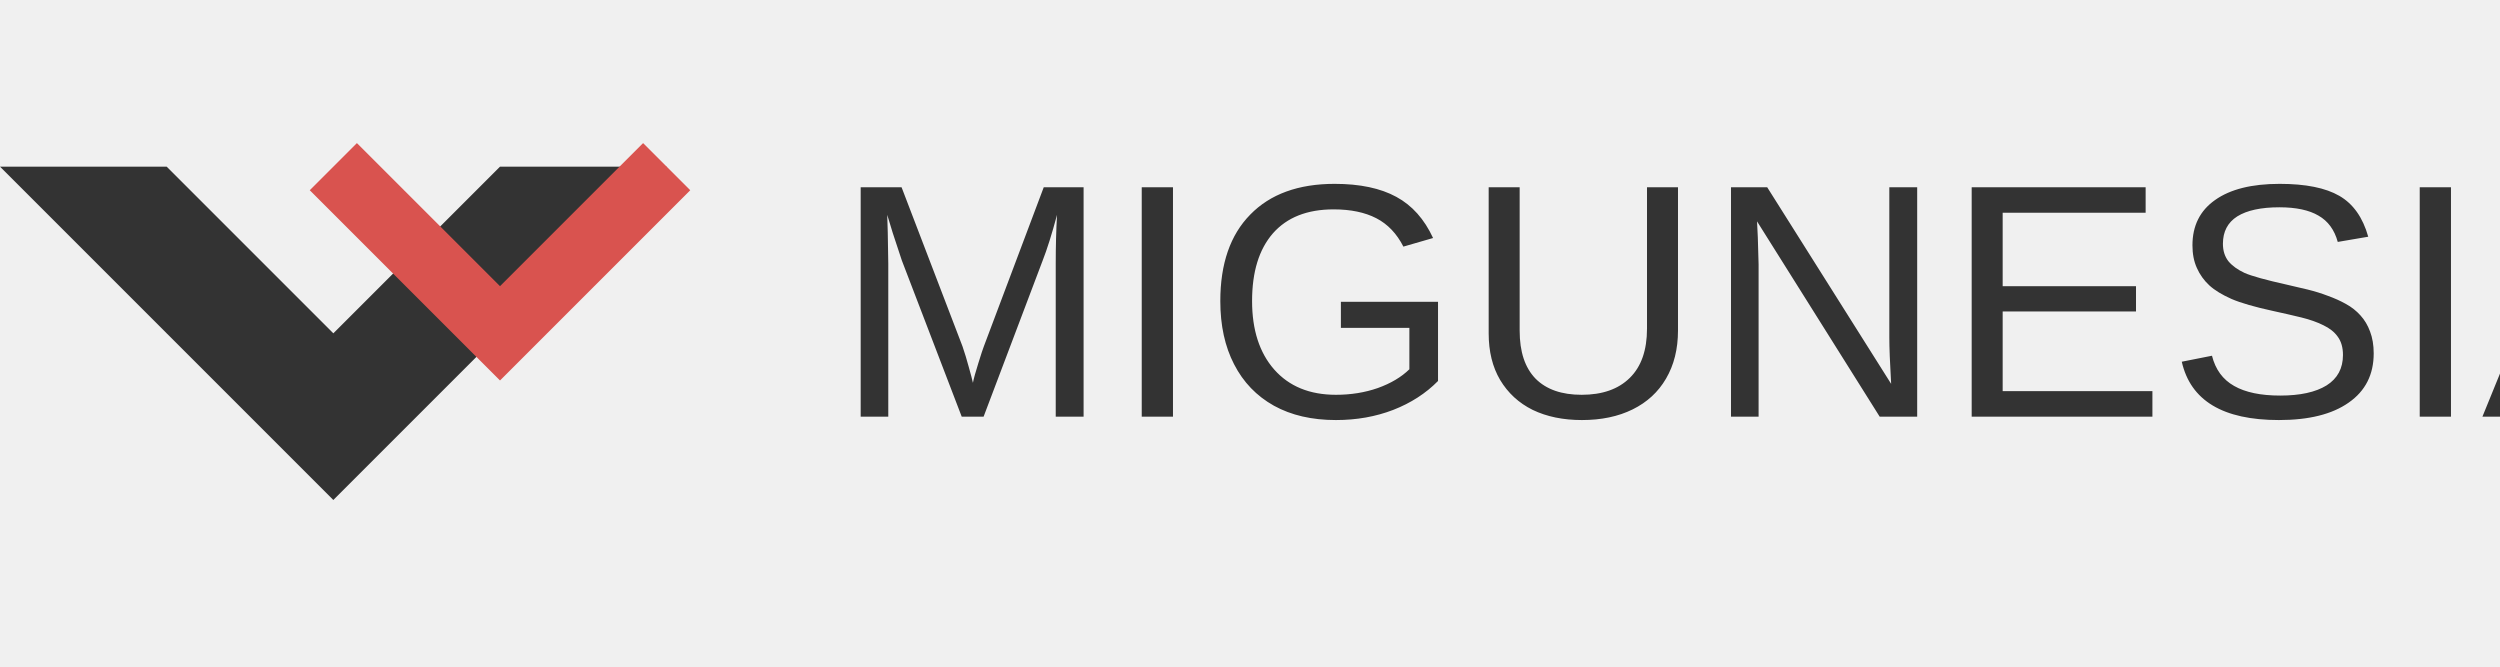
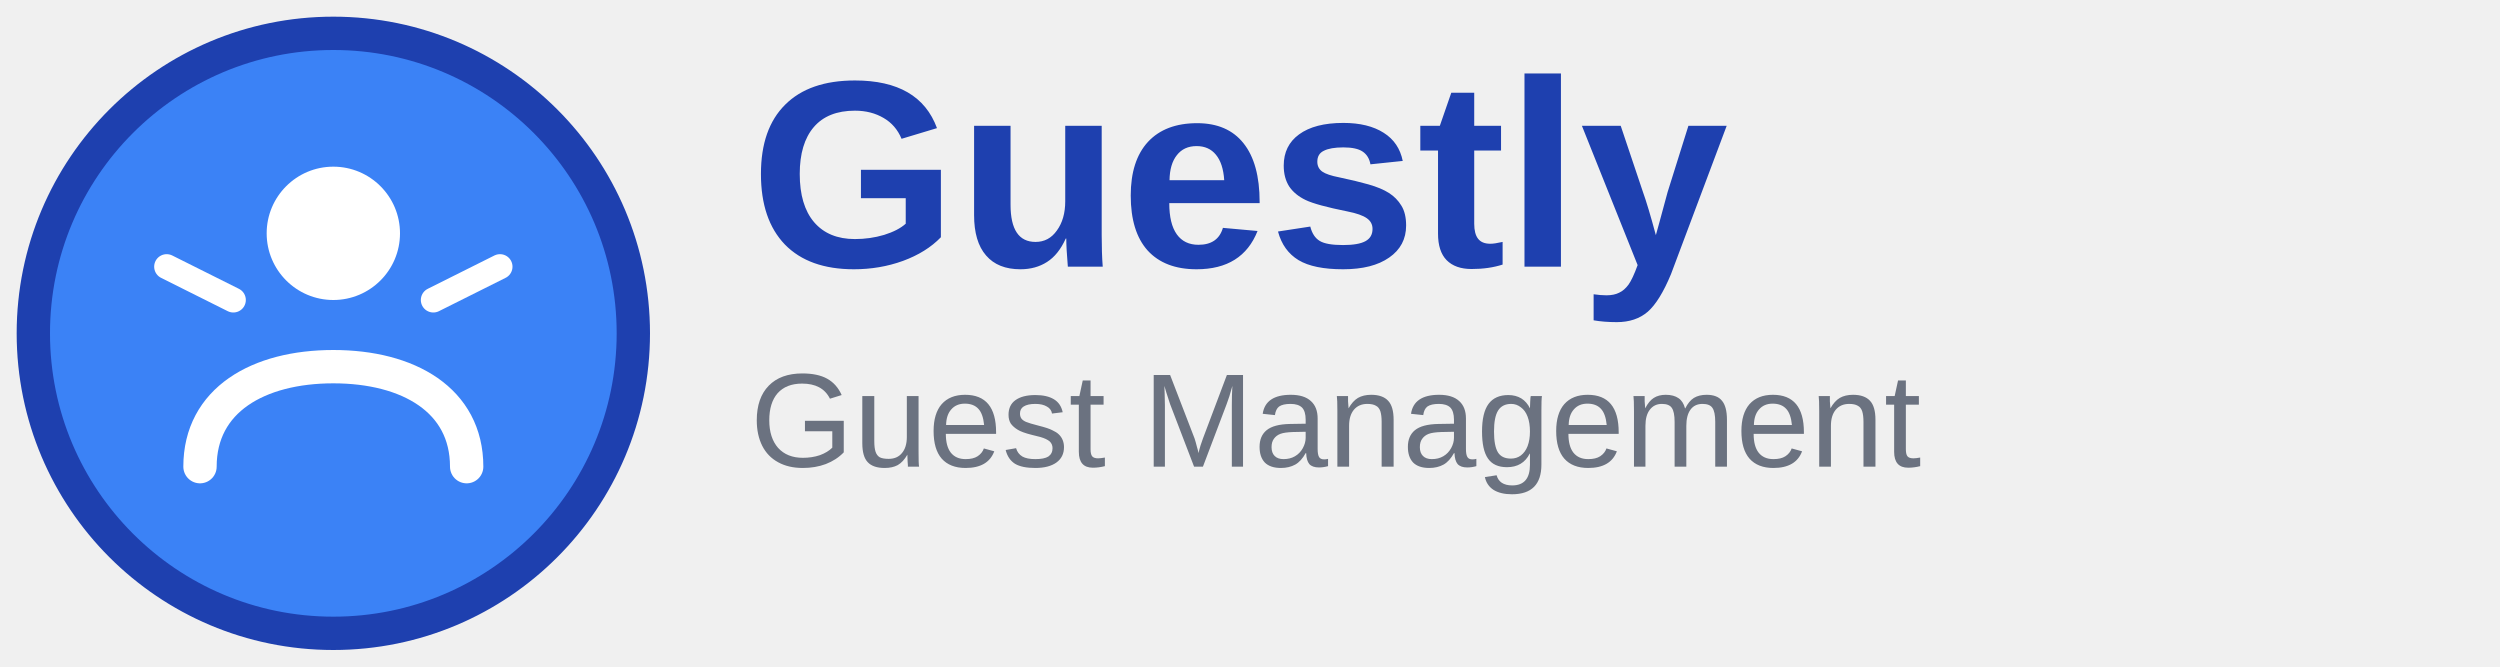
<svg xmlns="http://www.w3.org/2000/svg" width="150" height="40" viewBox="0 0 150 40" fill="none">
-   <path d="M20 30L0 10H10L20 20L30 10H40L20 30Z" fill="#333333" />
-   <path d="M20 10L30 20L40 10" stroke="#D9534F" stroke-width="4" />
-   <text x="50" y="25" font-family="Arial, sans-serif" font-size="20" fill="#333333">MIGUNESIA</text>
+   <circle cx="20" cy="20" r="18" fill="#3B82F6" stroke="#1E40AF" stroke-width="2" />
+   <circle cx="20" cy="14" r="4" fill="white" />
+   <path d="M12 28C12 24 15.5 22 20 22C24.5 22 28 24 28 28" stroke="white" stroke-width="2" stroke-linecap="round" />
+   <path d="M26 18L30 16" stroke="white" stroke-width="1.5" stroke-linecap="round" />
+   <path d="M10 16L14 18" stroke="white" stroke-width="1.5" stroke-linecap="round" />
+   <text x="45" y="16" font-family="Arial, sans-serif" font-size="16" font-weight="bold" fill="#1E40AF">Guestly</text>
+   <text x="45" y="28" font-family="Arial, sans-serif" font-size="8" fill="#6B7280">Guest Management</text>
</svg>
